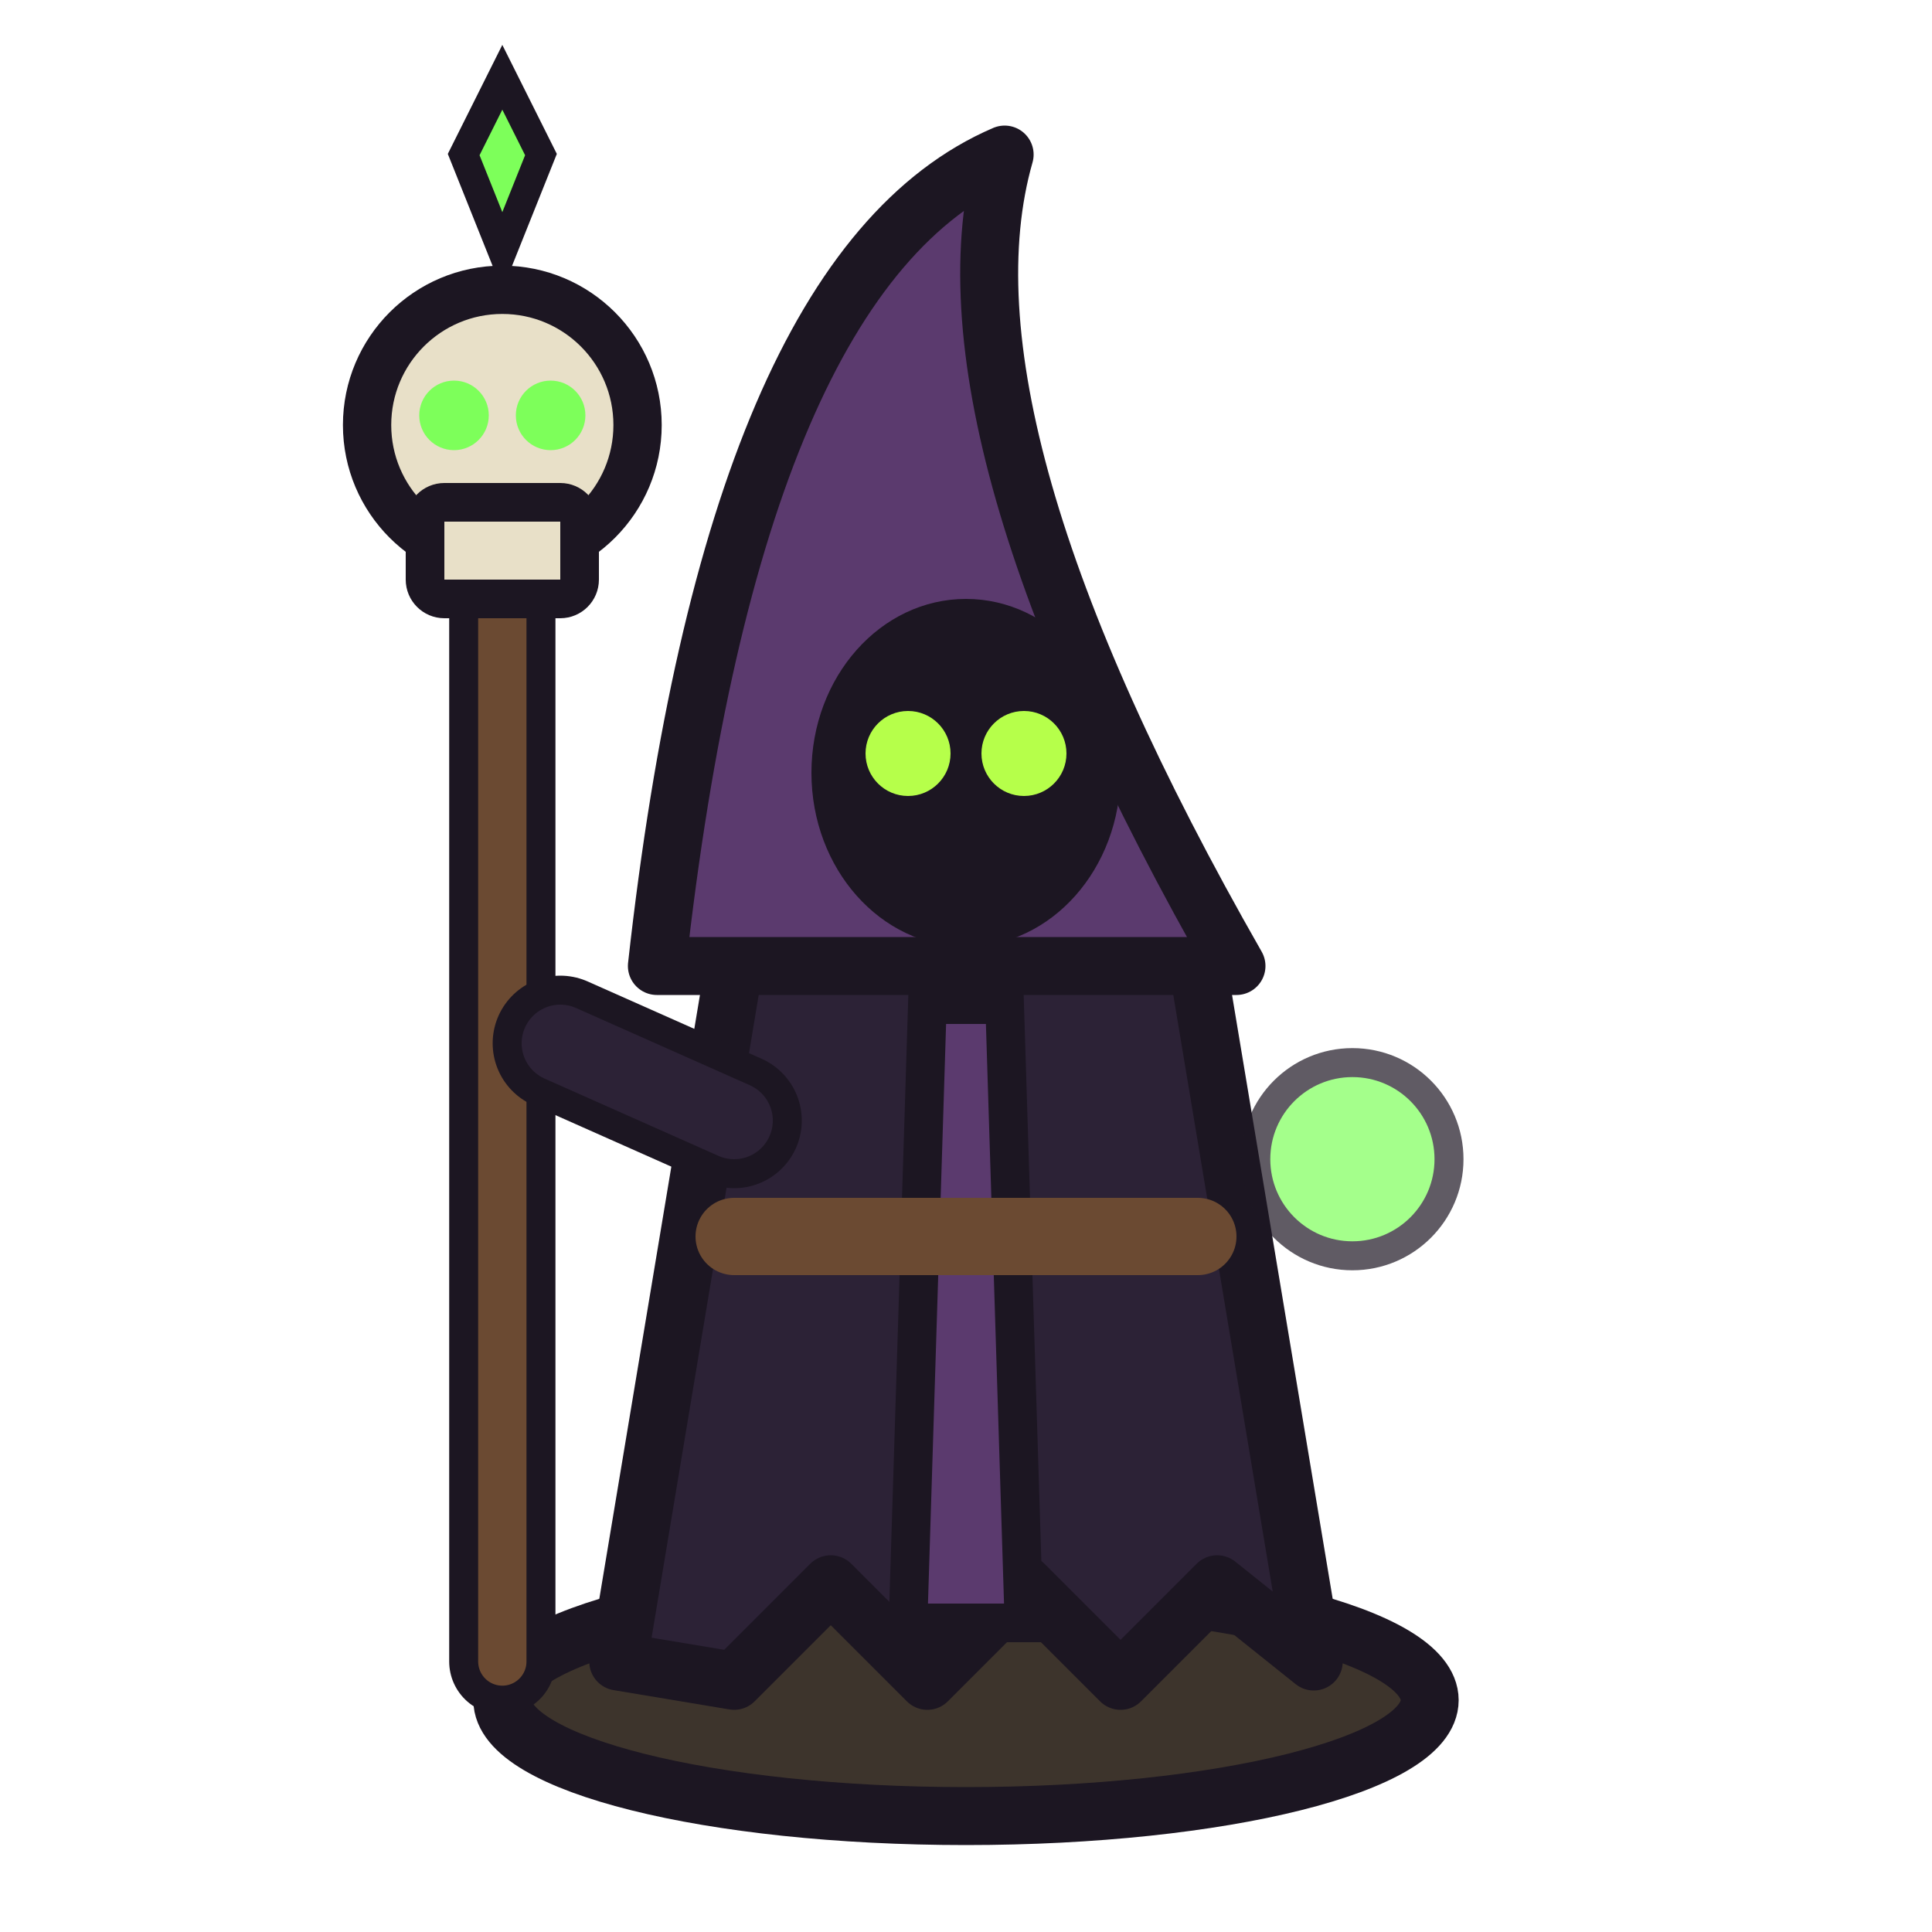
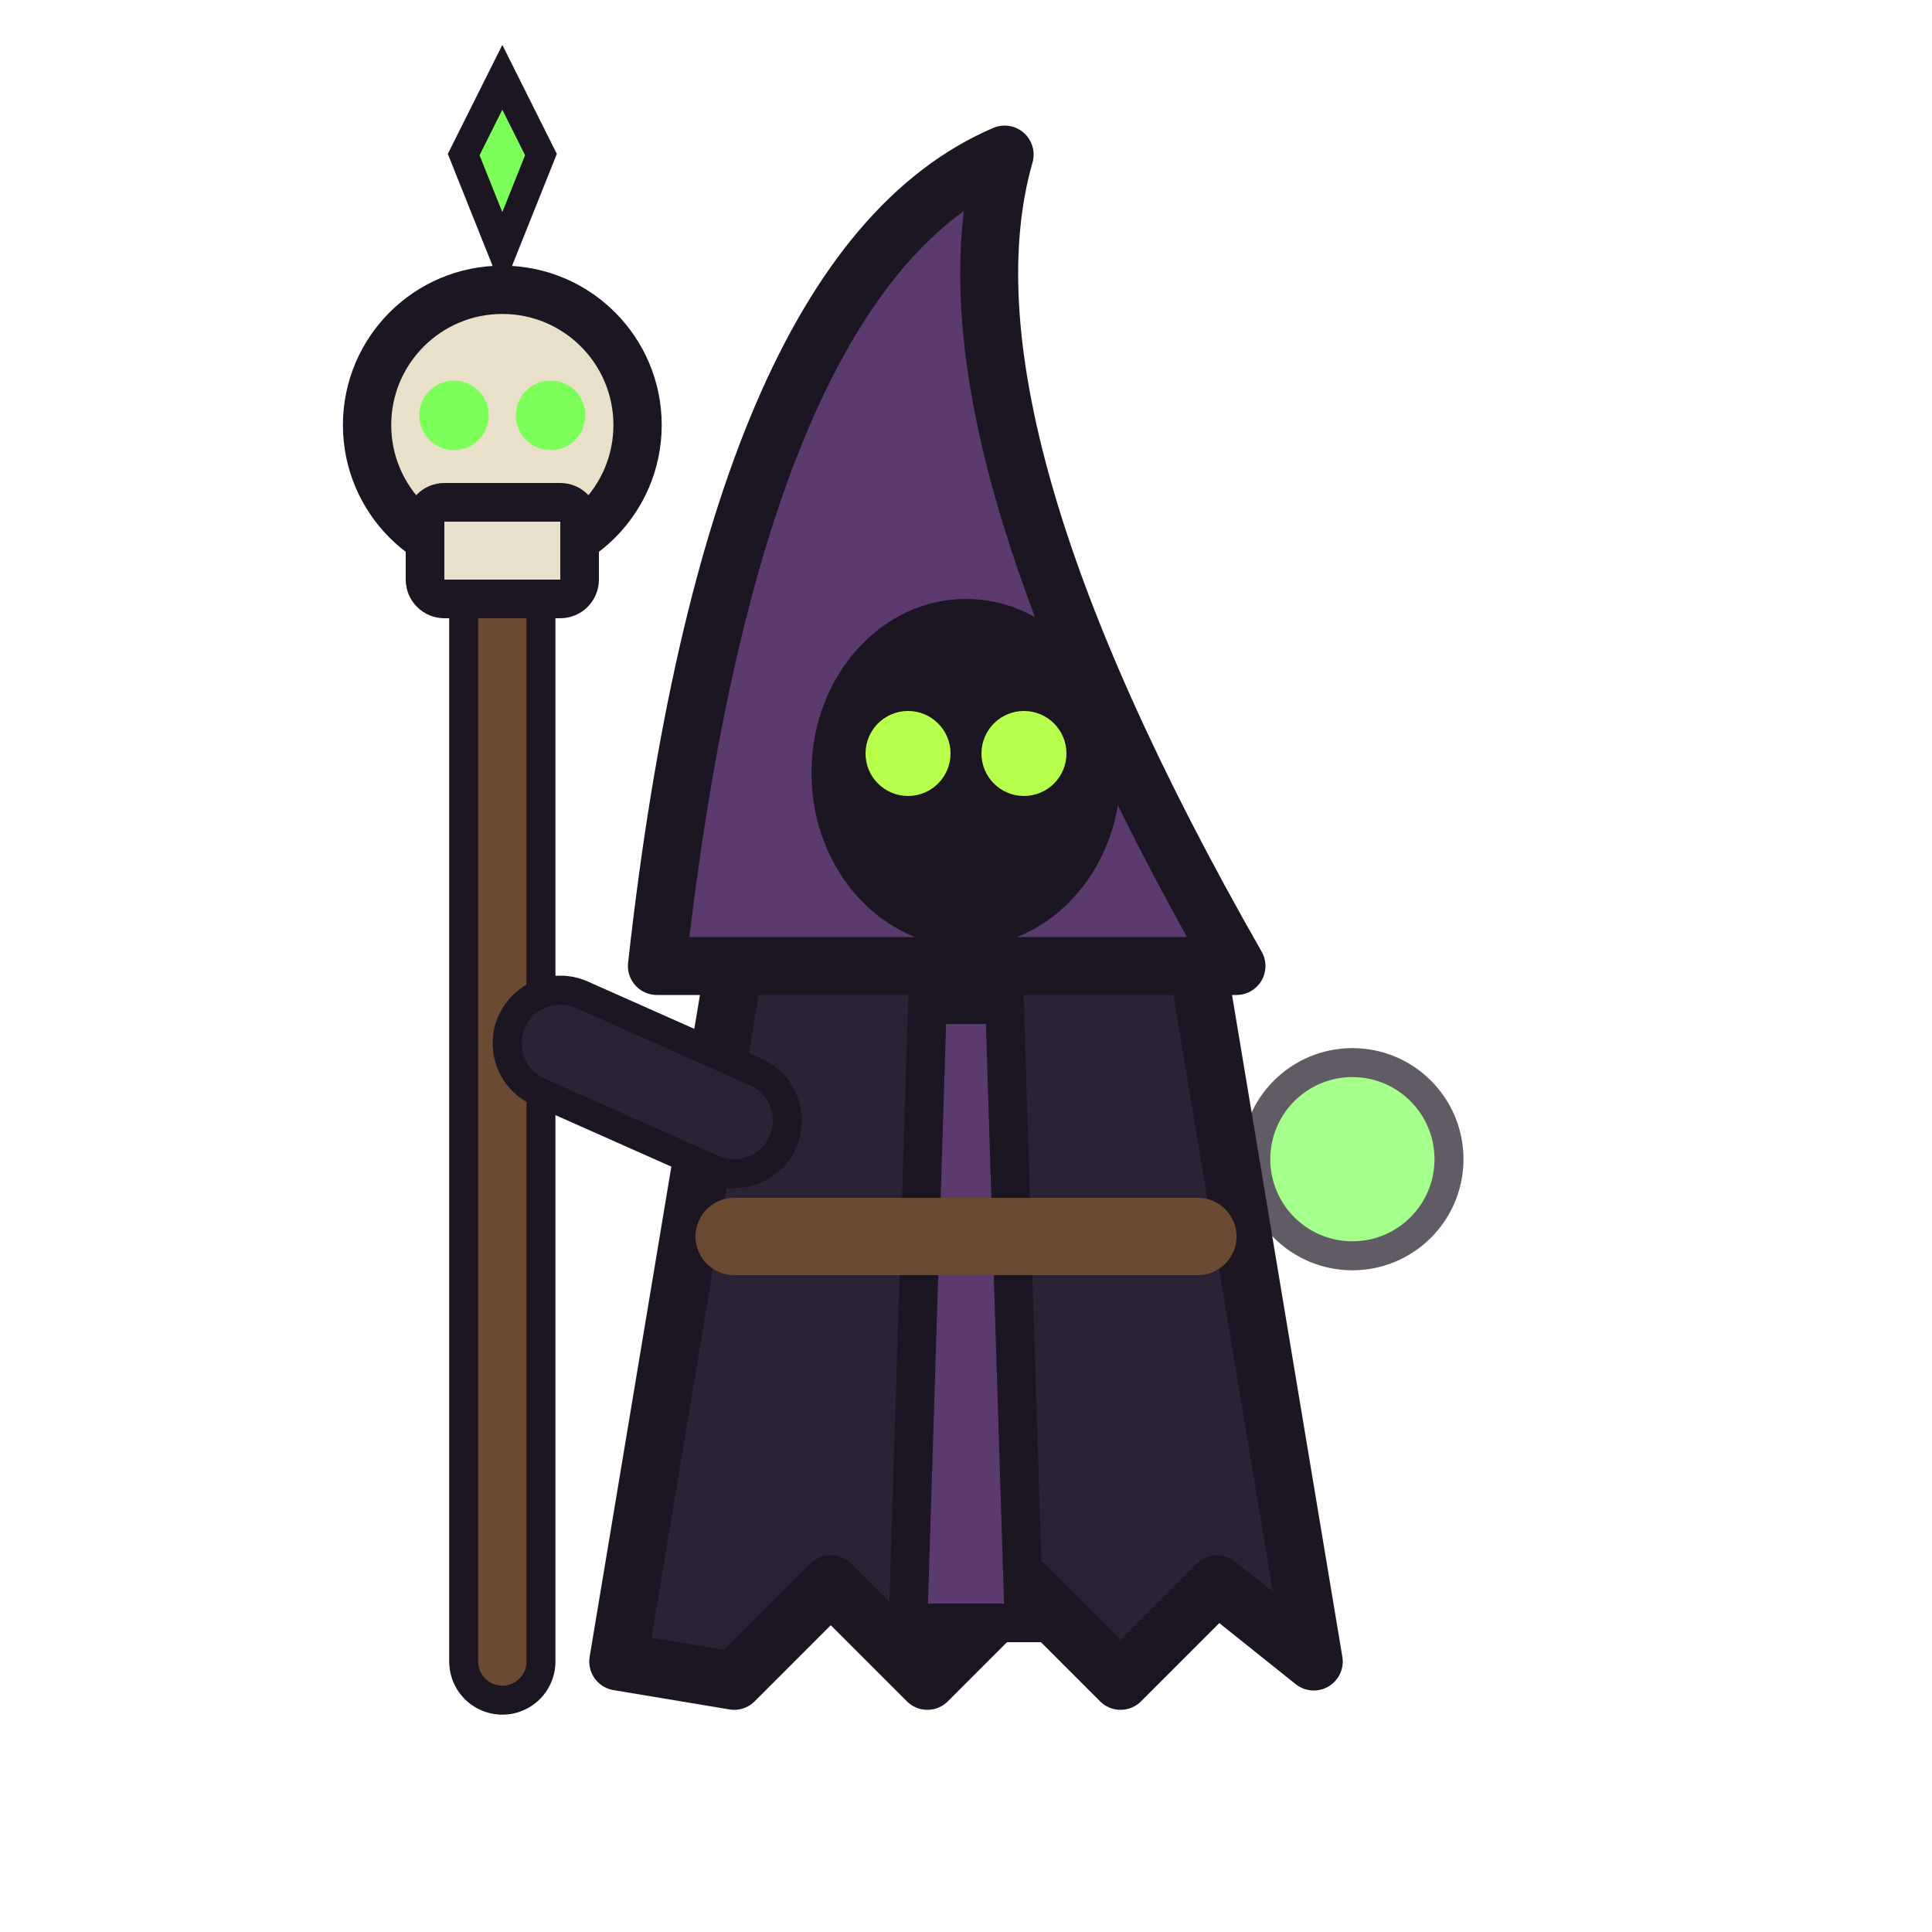
<svg xmlns="http://www.w3.org/2000/svg" viewBox="0 0 100 100">
-   <ellipse cx="50" cy="88" rx="24" ry="6" fill="#3d342c" stroke="#1c1622" stroke-width="3" />
  <path d="M32 86 L38 50 Q50 44 62 50 L68 86 L63 82 L58 87 L53 82 L48 87 L43 82 L38 87 Z" fill="#2c2236" stroke="#1c1622" stroke-width="3" stroke-linejoin="round" />
  <path d="M48 52 L47 84 H53 L52 52 Z" fill="#5b3a6e" stroke="#1c1622" stroke-width="2" />
  <path d="M38 64 H62" stroke="#6b4a32" stroke-width="4" stroke-linecap="round" />
  <path d="M34 50 Q38 14 52 8 Q48 22 64 50 Z" fill="#5b3a6e" stroke="#1c1622" stroke-width="3" stroke-linejoin="round" />
  <ellipse cx="50" cy="40" rx="8" ry="9" fill="#1c1622" />
  <circle cx="47" cy="39" r="2.2" fill="#b6ff4a" />
  <circle cx="53" cy="39" r="2.2" fill="#b6ff4a" />
  <path d="M26 86 V28" stroke="#1c1622" stroke-width="5.5" stroke-linecap="round" />
  <path d="M26 86 V28" stroke="#6b4a32" stroke-width="2.5" stroke-linecap="round" />
  <circle cx="26" cy="22" r="7" fill="#e8e0c8" stroke="#1c1622" stroke-width="2.5" />
  <rect x="22" y="26" width="8" height="5" rx="1" fill="#e8e0c8" stroke="#1c1622" stroke-width="2" />
  <circle cx="23.5" cy="21.5" r="1.8" fill="#7dff5a" />
  <circle cx="28.5" cy="21.5" r="1.8" fill="#7dff5a" />
  <path d="M26 13 L28 8 L26 4 L24 8 Z" fill="#7dff5a" stroke="#1c1622" stroke-width="1.5" />
  <path d="M38 58 L29 54" stroke="#1c1622" stroke-width="7" stroke-linecap="round" />
  <path d="M38 58 L29 54" stroke="#2c2236" stroke-width="4" stroke-linecap="round" />
  <circle cx="70" cy="60" r="5" fill="#7dff5a" opacity="0.7" stroke="#1c1622" stroke-width="1.5" />
</svg>
